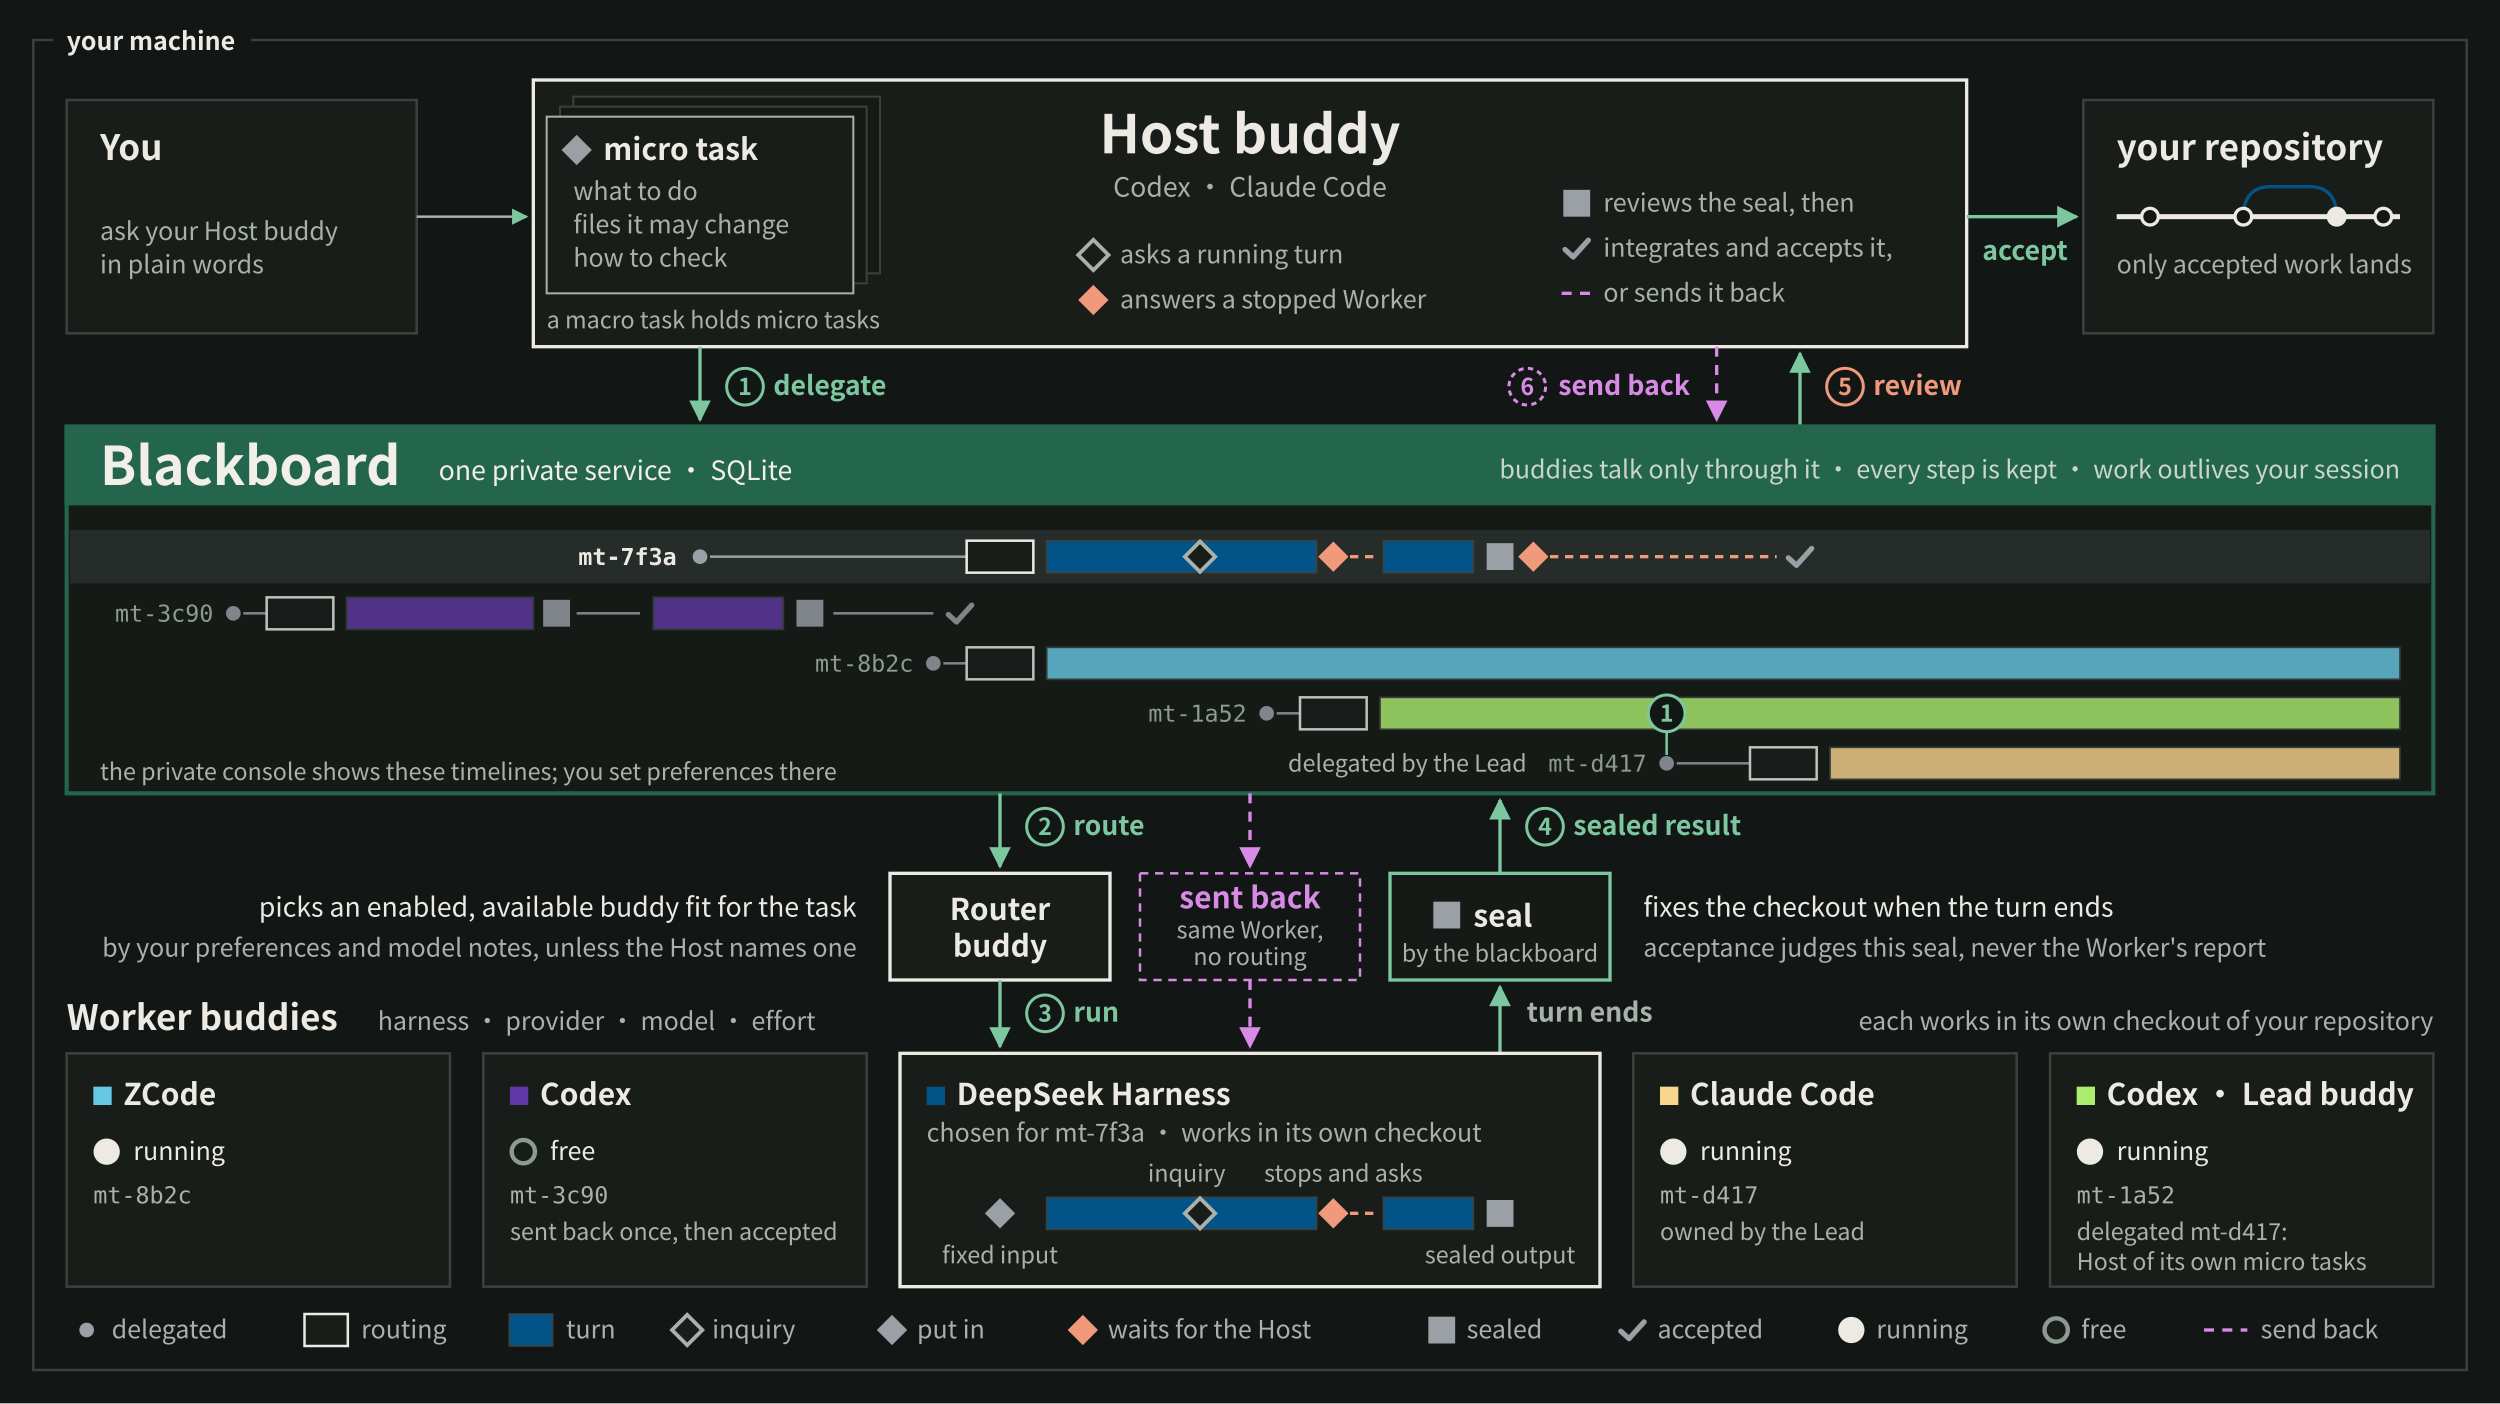
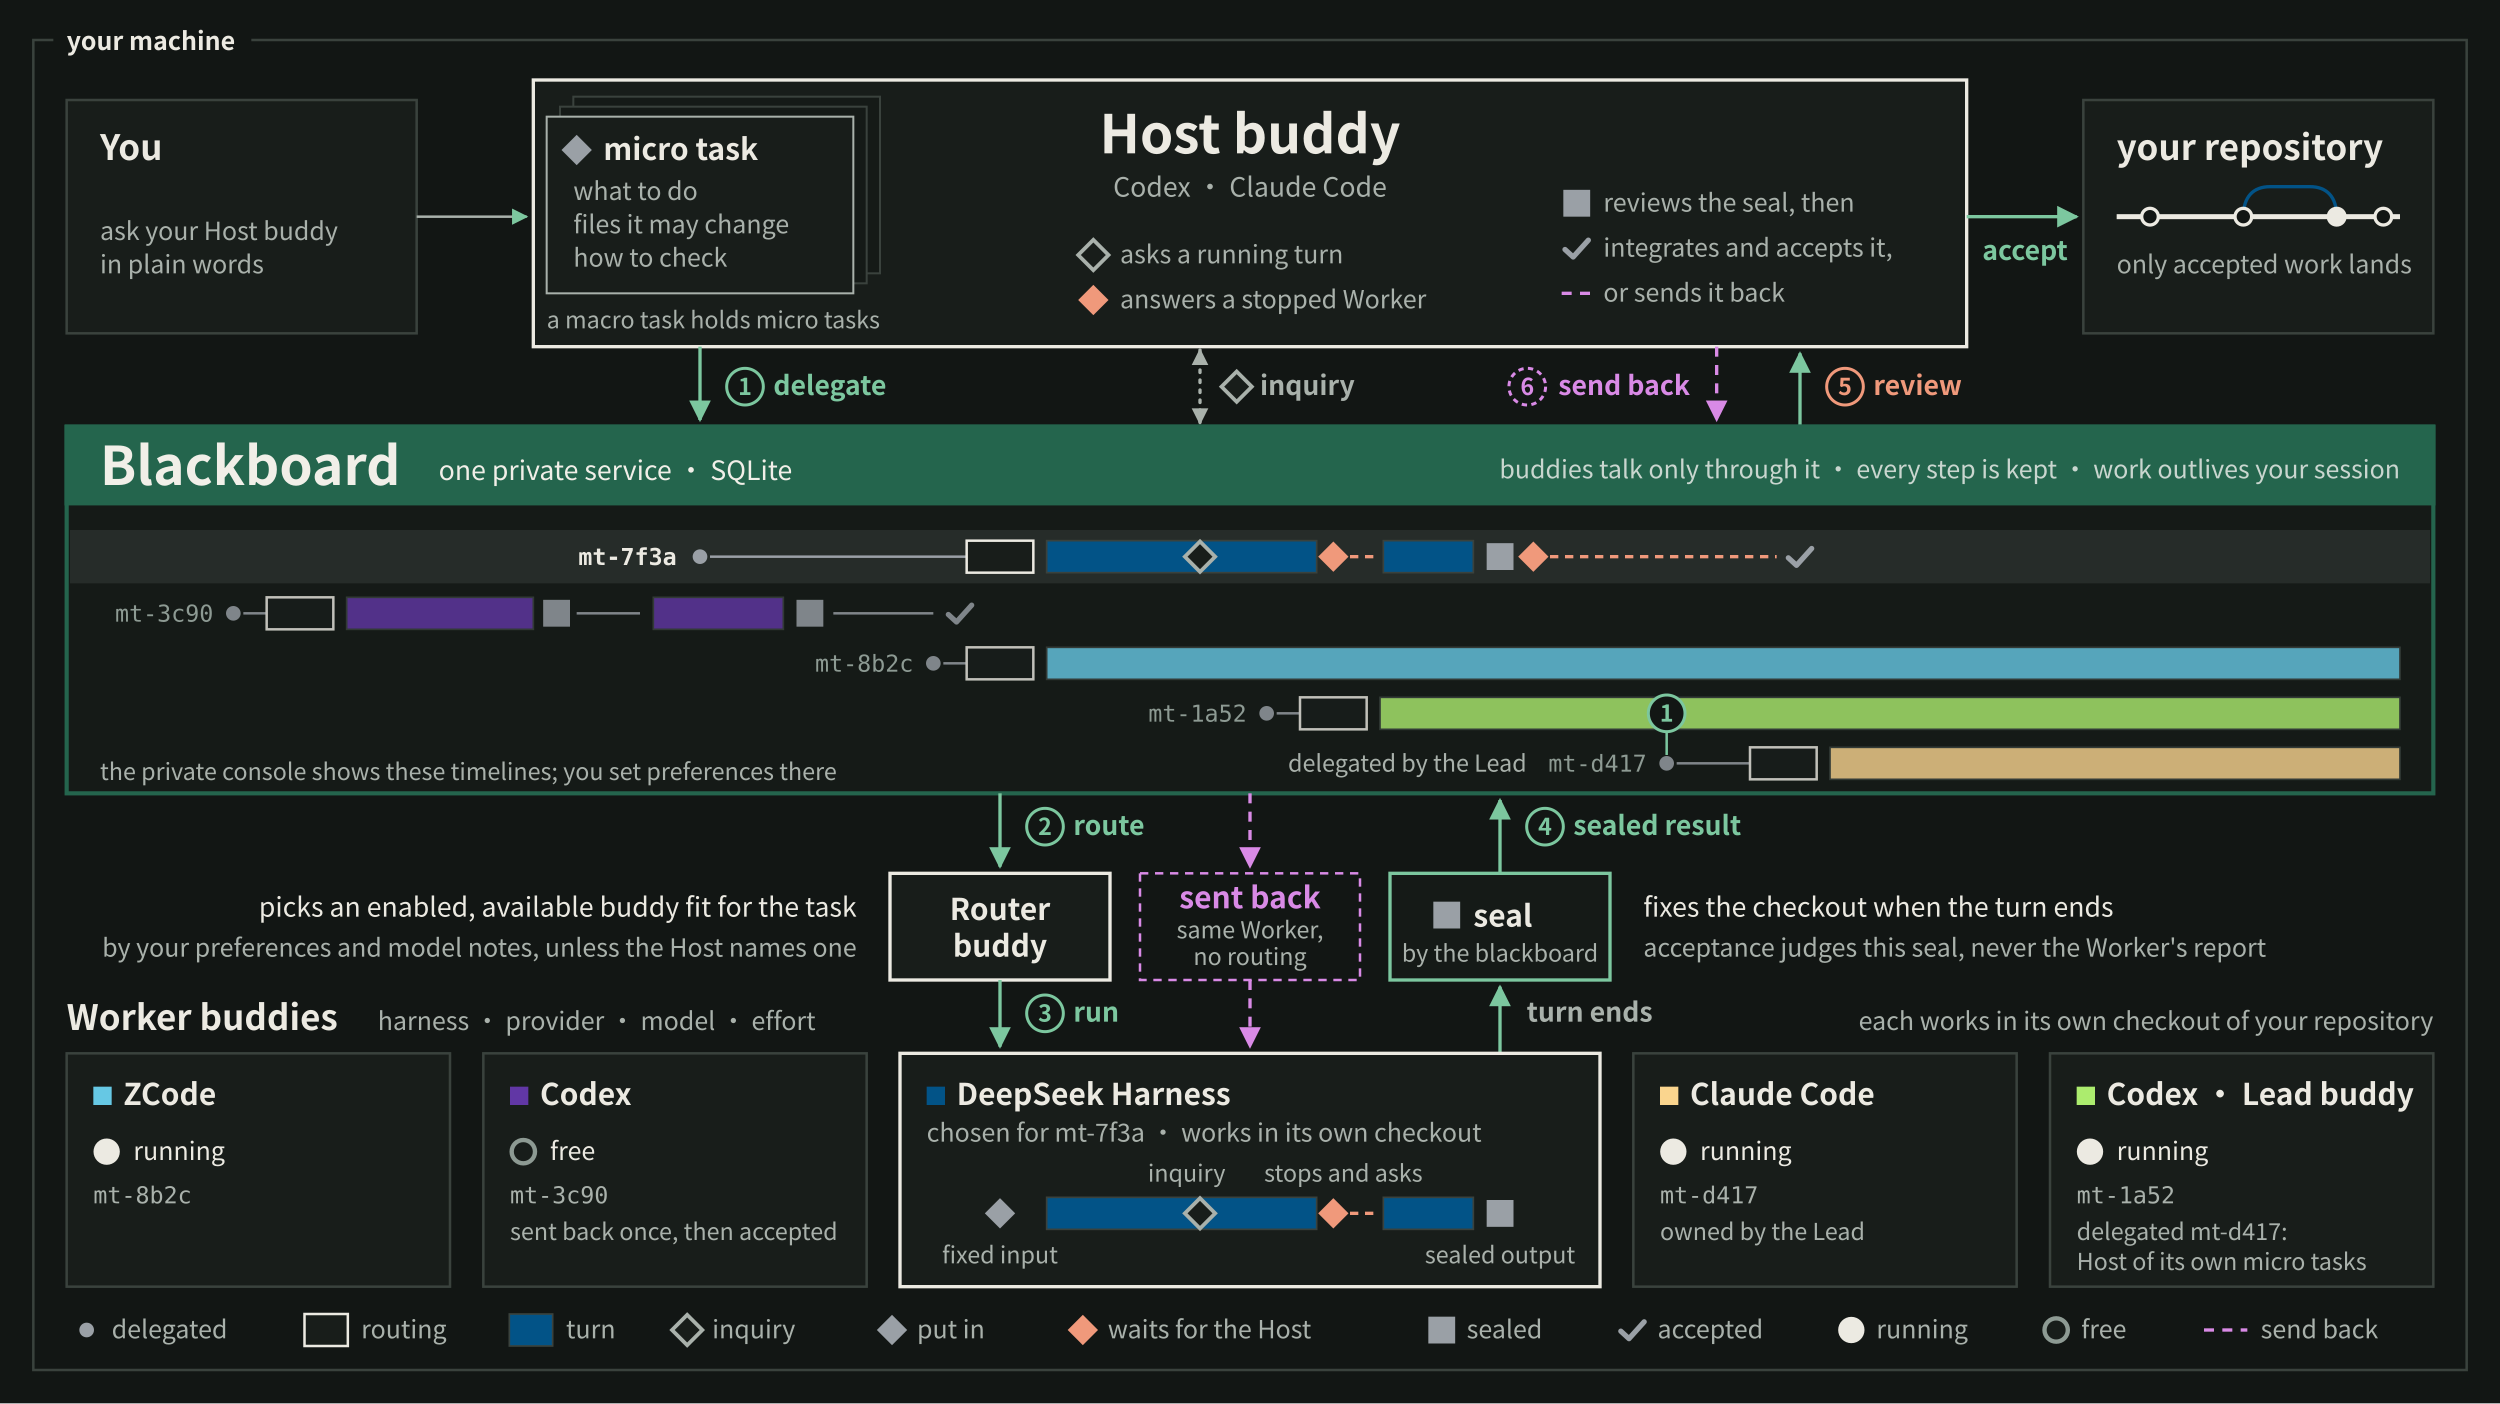
<svg xmlns="http://www.w3.org/2000/svg" viewBox="0 0 1500 842" width="1500" height="842" role="img" aria-label="How hey-my-buddy works">
  <defs>
    <marker id="tip" viewBox="0 0 10 10" refX="9" refY="5" markerWidth="6.5" markerHeight="6.5" orient="auto-start-reverse">
      <path d="M0 0 L10 5 L0 10 Z" fill="#7cc79f" />
    </marker>
    <marker id="tip-send" viewBox="0 0 10 10" refX="9" refY="5" markerWidth="6.5" markerHeight="6.5" orient="auto-start-reverse">
      <path d="M0 0 L10 5 L0 10 Z" fill="#d98ae6" />
+     </marker>
+     <marker id="tip-ask" viewBox="0 0 10 10" refX="9" refY="5" markerWidth="5" markerHeight="5" orient="auto-start-reverse">
+       <path d="M0 0 L10 5 L0 10 Z" fill="#a9b1ab" />
    </marker>
  </defs>
  <rect x="0" y="0" width="1500" height="842" fill="#121614" stroke="none" stroke-width="1" />
  <g transform="translate(0,-24)">
    <rect x="20" y="48" width="1460" height="798" fill="none" stroke="#3a423d" stroke-width="1.5" />
    <rect x="32" y="40" width="118.8" height="16" fill="#121614" stroke="none" stroke-width="1" />
    <text x="40" y="54" font-family="-apple-system, BlinkMacSystemFont, 'Segoe UI', 'PingFang SC', 'Hiragino Sans GB', 'Noto Sans CJK SC', 'Microsoft YaHei', 'Noto Sans', Helvetica, Arial, sans-serif" font-size="15" font-weight="650" fill="#eceae2" text-anchor="start">your machine</text>
    <rect x="40" y="84" width="210" height="140" fill="#181d1a" stroke="#3a423d" stroke-width="1.5" />
    <text x="60" y="120" font-family="-apple-system, BlinkMacSystemFont, 'Segoe UI', 'PingFang SC', 'Hiragino Sans GB', 'Noto Sans CJK SC', 'Microsoft YaHei', 'Noto Sans', Helvetica, Arial, sans-serif" font-size="21" font-weight="700" fill="#eceae2" text-anchor="start">You</text>
    <text x="60" y="168" font-family="-apple-system, BlinkMacSystemFont, 'Segoe UI', 'PingFang SC', 'Hiragino Sans GB', 'Noto Sans CJK SC', 'Microsoft YaHei', 'Noto Sans', Helvetica, Arial, sans-serif" font-size="15" font-weight="400" fill="#a9b1ab" text-anchor="start">ask your Host buddy</text>
    <text x="60" y="188" font-family="-apple-system, BlinkMacSystemFont, 'Segoe UI', 'PingFang SC', 'Hiragino Sans GB', 'Noto Sans CJK SC', 'Microsoft YaHei', 'Noto Sans', Helvetica, Arial, sans-serif" font-size="15" font-weight="400" fill="#a9b1ab" text-anchor="start">in plain words</text>
    <path d="M250 154 L316 154" fill="none" stroke="#a9b1ab" stroke-width="1.5" marker-end="url(#tip)" />
    <rect x="320" y="72" width="860" height="160" fill="#181d1a" stroke="#eceae2" stroke-width="2" />
    <rect x="344" y="82" width="184" height="106" fill="#151a17" stroke="#3a423d" stroke-width="1.2" />
    <rect x="336" y="88" width="184" height="106" fill="#151a17" stroke="#3a423d" stroke-width="1.2" />
    <rect x="328" y="94" width="184" height="106" fill="#181d1a" stroke="#a9b1ab" stroke-width="1.2" />
    <path d="M346 104.9 L355.1 114 L346 123.1 L336.9 114 Z" fill="#9aa0a6" />
    <text x="362" y="120" font-family="-apple-system, BlinkMacSystemFont, 'Segoe UI', 'PingFang SC', 'Hiragino Sans GB', 'Noto Sans CJK SC', 'Microsoft YaHei', 'Noto Sans', Helvetica, Arial, sans-serif" font-size="18" font-weight="650" fill="#eceae2" text-anchor="start">micro task</text>
    <text x="344" y="144" font-family="-apple-system, BlinkMacSystemFont, 'Segoe UI', 'PingFang SC', 'Hiragino Sans GB', 'Noto Sans CJK SC', 'Microsoft YaHei', 'Noto Sans', Helvetica, Arial, sans-serif" font-size="15" font-weight="400" fill="#a9b1ab" text-anchor="start">what to do</text>
    <text x="344" y="164" font-family="-apple-system, BlinkMacSystemFont, 'Segoe UI', 'PingFang SC', 'Hiragino Sans GB', 'Noto Sans CJK SC', 'Microsoft YaHei', 'Noto Sans', Helvetica, Arial, sans-serif" font-size="15" font-weight="400" fill="#a9b1ab" text-anchor="start">files it may change</text>
    <text x="344" y="184" font-family="-apple-system, BlinkMacSystemFont, 'Segoe UI', 'PingFang SC', 'Hiragino Sans GB', 'Noto Sans CJK SC', 'Microsoft YaHei', 'Noto Sans', Helvetica, Arial, sans-serif" font-size="15" font-weight="400" fill="#a9b1ab" text-anchor="start">how to check</text>
    <text x="328" y="221" font-family="-apple-system, BlinkMacSystemFont, 'Segoe UI', 'PingFang SC', 'Hiragino Sans GB', 'Noto Sans CJK SC', 'Microsoft YaHei', 'Noto Sans', Helvetica, Arial, sans-serif" font-size="14" font-weight="400" fill="#a9b1ab" text-anchor="start">a macro task holds micro tasks</text>
    <text x="750.0" y="116" font-family="-apple-system, BlinkMacSystemFont, 'Segoe UI', 'PingFang SC', 'Hiragino Sans GB', 'Noto Sans CJK SC', 'Microsoft YaHei', 'Noto Sans', Helvetica, Arial, sans-serif" font-size="32" font-weight="700" fill="#eceae2" text-anchor="middle">Host buddy</text>
    <text x="750.0" y="142" font-family="-apple-system, BlinkMacSystemFont, 'Segoe UI', 'PingFang SC', 'Hiragino Sans GB', 'Noto Sans CJK SC', 'Microsoft YaHei', 'Noto Sans', Helvetica, Arial, sans-serif" font-size="16" font-weight="400" fill="#a9b1ab" text-anchor="middle">Codex · Claude Code</text>
    <path d="M656 167.9 L665.1 177 L656 186.1 L646.9 177 Z" fill="#181d1a" stroke="#a9b1ab" stroke-width="2.27" />
    <text x="672" y="182" font-family="-apple-system, BlinkMacSystemFont, 'Segoe UI', 'PingFang SC', 'Hiragino Sans GB', 'Noto Sans CJK SC', 'Microsoft YaHei', 'Noto Sans', Helvetica, Arial, sans-serif" font-size="15" font-weight="400" fill="#a9b1ab" text-anchor="start">asks a running turn</text>
    <path d="M656 194.9 L665.1 204 L656 213.1 L646.9 204 Z" fill="#f0997b" />
    <text x="672" y="209" font-family="-apple-system, BlinkMacSystemFont, 'Segoe UI', 'PingFang SC', 'Hiragino Sans GB', 'Noto Sans CJK SC', 'Microsoft YaHei', 'Noto Sans', Helvetica, Arial, sans-serif" font-size="15" font-weight="400" fill="#a9b1ab" text-anchor="start">answers a stopped Worker</text>
    <rect x="938.0" y="137.9" width="16.1" height="16.1" fill="#9aa0a6" stroke="none" stroke-width="1" />
    <text x="962" y="151" font-family="-apple-system, BlinkMacSystemFont, 'Segoe UI', 'PingFang SC', 'Hiragino Sans GB', 'Noto Sans CJK SC', 'Microsoft YaHei', 'Noto Sans', Helvetica, Arial, sans-serif" font-size="15" font-weight="400" fill="#a9b1ab" text-anchor="start">reviews the seal, then</text>
    <path d="M939.0 173.7 L943.9 178.2 L953.0 168.1" fill="none" stroke="#9aa0a6" stroke-width="3.15" stroke-linecap="round" stroke-linejoin="round" />
    <text x="962" y="178" font-family="-apple-system, BlinkMacSystemFont, 'Segoe UI', 'PingFang SC', 'Hiragino Sans GB', 'Noto Sans CJK SC', 'Microsoft YaHei', 'Noto Sans', Helvetica, Arial, sans-serif" font-size="15" font-weight="400" fill="#a9b1ab" text-anchor="start">integrates and accepts it,</text>
    <path d="M937 200 L955 200" stroke="#d98ae6" stroke-width="2" stroke-dasharray="6 5" />
    <text x="962" y="205" font-family="-apple-system, BlinkMacSystemFont, 'Segoe UI', 'PingFang SC', 'Hiragino Sans GB', 'Noto Sans CJK SC', 'Microsoft YaHei', 'Noto Sans', Helvetica, Arial, sans-serif" font-size="15" font-weight="400" fill="#a9b1ab" text-anchor="start">or sends it back</text>
    <path d="M1180 154 L1246 154" fill="none" stroke="#7cc79f" stroke-width="2" marker-end="url(#tip)" />
    <text x="1215" y="180" font-family="-apple-system, BlinkMacSystemFont, 'Segoe UI', 'PingFang SC', 'Hiragino Sans GB', 'Noto Sans CJK SC', 'Microsoft YaHei', 'Noto Sans', Helvetica, Arial, sans-serif" font-size="16" font-weight="650" fill="#7cc79f" text-anchor="middle">accept</text>
    <rect x="1250" y="84" width="210" height="140" fill="#181d1a" stroke="#3a423d" stroke-width="1.5" />
    <text x="1270" y="120" font-family="-apple-system, BlinkMacSystemFont, 'Segoe UI', 'PingFang SC', 'Hiragino Sans GB', 'Noto Sans CJK SC', 'Microsoft YaHei', 'Noto Sans', Helvetica, Arial, sans-serif" font-size="21" font-weight="700" fill="#eceae2" text-anchor="start">your repository</text>
    <path d="M1270 154 L1440 154" stroke="#eceae2" stroke-width="3" />
    <path d="M1346 154 C1346 142 1352 136 1362 136 L1386 136 C1396 136 1402 142 1402 154" fill="none" stroke="#025387" stroke-width="2" />
    <circle cx="1290" cy="154" r="5" fill="#121614" stroke="#eceae2" stroke-width="2" />
    <circle cx="1346" cy="154" r="5" fill="#121614" stroke="#eceae2" stroke-width="2" />
    <circle cx="1430" cy="154" r="5" fill="#121614" stroke="#eceae2" stroke-width="2" />
    <circle cx="1402" cy="154" r="6" fill="#eceae2" />
    <text x="1270" y="188" font-family="-apple-system, BlinkMacSystemFont, 'Segoe UI', 'PingFang SC', 'Hiragino Sans GB', 'Noto Sans CJK SC', 'Microsoft YaHei', 'Noto Sans', Helvetica, Arial, sans-serif" font-size="15" font-weight="400" fill="#a9b1ab" text-anchor="start">only accepted work lands</text>
    <path d="M420 232 L420 276" fill="none" stroke="#7cc79f" stroke-width="2" marker-end="url(#tip)" />
    <circle cx="447" cy="256" r="11" fill="#121614" stroke="#7cc79f" stroke-width="1.8" />
    <text x="447" y="261" font-family="-apple-system, BlinkMacSystemFont, 'Segoe UI', 'PingFang SC', 'Hiragino Sans GB', 'Noto Sans CJK SC', 'Microsoft YaHei', 'Noto Sans', Helvetica, Arial, sans-serif" font-size="14" font-weight="700" fill="#7cc79f" text-anchor="middle">1</text>
    <text x="464" y="261" font-family="-apple-system, BlinkMacSystemFont, 'Segoe UI', 'PingFang SC', 'Hiragino Sans GB', 'Noto Sans CJK SC', 'Microsoft YaHei', 'Noto Sans', Helvetica, Arial, sans-serif" font-size="16" font-weight="650" fill="#7cc79f" text-anchor="start">delegate</text>
    <path d="M1080 280 L1080 236" fill="none" stroke="#7cc79f" stroke-width="2" marker-end="url(#tip)" />
    <circle cx="1107" cy="256" r="11" fill="#121614" stroke="#f0997b" stroke-width="1.8" />
    <text x="1107" y="261" font-family="-apple-system, BlinkMacSystemFont, 'Segoe UI', 'PingFang SC', 'Hiragino Sans GB', 'Noto Sans CJK SC', 'Microsoft YaHei', 'Noto Sans', Helvetica, Arial, sans-serif" font-size="14" font-weight="700" fill="#f0997b" text-anchor="middle">5</text>
    <text x="1124" y="261" font-family="-apple-system, BlinkMacSystemFont, 'Segoe UI', 'PingFang SC', 'Hiragino Sans GB', 'Noto Sans CJK SC', 'Microsoft YaHei', 'Noto Sans', Helvetica, Arial, sans-serif" font-size="16" font-weight="650" fill="#f0997b" text-anchor="start">review</text>
    <path d="M1030 232 L1030 276" fill="none" stroke="#d98ae6" stroke-width="2" stroke-dasharray="6 5" marker-end="url(#tip-send)" />
    <text x="1014" y="261" font-family="-apple-system, BlinkMacSystemFont, 'Segoe UI', 'PingFang SC', 'Hiragino Sans GB', 'Noto Sans CJK SC', 'Microsoft YaHei', 'Noto Sans', Helvetica, Arial, sans-serif" font-size="16" font-weight="650" fill="#d98ae6" text-anchor="end">send back</text>
    <circle cx="916.36" cy="256" r="11" fill="#121614" stroke="#d98ae6" stroke-width="1.8" stroke-dasharray="3.2 2.6" />
    <text x="916.36" y="261" font-family="-apple-system, BlinkMacSystemFont, 'Segoe UI', 'PingFang SC', 'Hiragino Sans GB', 'Noto Sans CJK SC', 'Microsoft YaHei', 'Noto Sans', Helvetica, Arial, sans-serif" font-size="14" font-weight="700" fill="#d98ae6" text-anchor="middle">6</text>
+     <path d="M720 234 L720 278" fill="none" stroke="#a9b1ab" stroke-width="2" stroke-dasharray="1.5 4.5" stroke-linecap="round" marker-start="url(#tip-ask)" marker-end="url(#tip-ask)" />
+     <path d="M742 246.9 L751.1 256 L742 265.1 L732.9 256 Z" fill="#181d1a" stroke="#a9b1ab" stroke-width="2.27" />
+     <text x="756" y="261" font-family="-apple-system, BlinkMacSystemFont, 'Segoe UI', 'PingFang SC', 'Hiragino Sans GB', 'Noto Sans CJK SC', 'Microsoft YaHei', 'Noto Sans', Helvetica, Arial, sans-serif" font-size="16" font-weight="650" fill="#a9b1ab" text-anchor="start">inquiry</text>
    <rect x="40" y="280" width="1420" height="220" fill="#151a17" stroke="#24654d" stroke-width="2.5" />
    <rect x="40" y="280" width="1420" height="46" fill="#24654d" stroke="#24654d" stroke-width="2.5" />
    <text x="60" y="315" font-family="-apple-system, BlinkMacSystemFont, 'Segoe UI', 'PingFang SC', 'Hiragino Sans GB', 'Noto Sans CJK SC', 'Microsoft YaHei', 'Noto Sans', Helvetica, Arial, sans-serif" font-size="32" font-weight="700" fill="#f1efe8" text-anchor="start">Blackboard</text>
    <text x="263.2" y="312" font-family="-apple-system, BlinkMacSystemFont, 'Segoe UI', 'PingFang SC', 'Hiragino Sans GB', 'Noto Sans CJK SC', 'Microsoft YaHei', 'Noto Sans', Helvetica, Arial, sans-serif" font-size="16" font-weight="400" fill="#f1efe8" text-anchor="start">one private service · SQLite</text>
    <text x="1440" y="311" font-family="-apple-system, BlinkMacSystemFont, 'Segoe UI', 'PingFang SC', 'Hiragino Sans GB', 'Noto Sans CJK SC', 'Microsoft YaHei', 'Noto Sans', Helvetica, Arial, sans-serif" font-size="15" font-weight="400" fill="#c9d6cf" text-anchor="end">buddies talk only through it · every step is kept · work outlives your session</text>
    <rect x="42" y="342" width="1416" height="32" fill="#262c29" stroke="none" stroke-width="1" />
    <text x="406" y="363" font-family="ui-monospace, SFMono-Regular, Menlo, Consolas, monospace" font-size="14" font-weight="700" fill="#eceae2" text-anchor="end">mt-7f3a</text>
    <circle cx="420" cy="358" r="4.4" fill="#9aa0a6" />
    <path d="M426 358 L580 358" stroke="#9aa0a6" stroke-width="1.5" />
    <rect x="580" y="348.4" width="40" height="19.2" fill="#181d1a" stroke="#eceae2" stroke-width="1.5" />
    <rect x="628" y="348.4" width="162" height="19.2" fill="#025387" stroke="#3a423d" stroke-width="1" />
    <path d="M720 348.9 L729.1 358 L720 367.1 L710.9 358 Z" fill="#181d1a" stroke="#a9b1ab" stroke-width="2.27" />
    <path d="M800 348.9 L809.1 358 L800 367.1 L790.9 358 Z" fill="#f0997b" />
    <path d="M810 358 L826 358" stroke="#f0997b" stroke-width="2" stroke-dasharray="5 4" />
    <rect x="830" y="348.4" width="54" height="19.2" fill="#025387" stroke="#3a423d" stroke-width="1" />
    <rect x="892.0" y="349.9" width="16.1" height="16.1" fill="#9aa0a6" stroke="none" stroke-width="1" />
    <path d="M920 348.9 L929.1 358 L920 367.1 L910.9 358 Z" fill="#f0997b" />
    <path d="M930 358 L1066 358" stroke="#f0997b" stroke-width="2" stroke-dasharray="5 4" />
    <path d="M1073.0 358.7 L1077.9 363.2 L1087.0 353.1" fill="none" stroke="#9aa0a6" stroke-width="3.15" stroke-linecap="round" stroke-linejoin="round" />
    <text x="128" y="397" font-family="ui-monospace, SFMono-Regular, Menlo, Consolas, monospace" font-size="14" font-weight="400" fill="#8d9a93" text-anchor="end">mt-3c90</text>
    <text x="548" y="427" font-family="ui-monospace, SFMono-Regular, Menlo, Consolas, monospace" font-size="14" font-weight="400" fill="#8d9a93" text-anchor="end">mt-8b2c</text>
    <text x="748" y="457" font-family="ui-monospace, SFMono-Regular, Menlo, Consolas, monospace" font-size="14" font-weight="400" fill="#8d9a93" text-anchor="end">mt-1a52</text>
    <text x="988" y="487" font-family="ui-monospace, SFMono-Regular, Menlo, Consolas, monospace" font-size="14" font-weight="400" fill="#8d9a93" text-anchor="end">mt-d417</text>
    <g opacity="0.8">
      <circle cx="140" cy="392" r="4.4" fill="#9aa0a6" />
      <path d="M146 392 L160 392" stroke="#9aa0a6" stroke-width="1.5" />
      <rect x="160" y="382.4" width="40" height="19.2" fill="#181d1a" stroke="#eceae2" stroke-width="1.5" />
      <rect x="208" y="382.4" width="112" height="19.2" fill="#6137a5" stroke="#3a423d" stroke-width="1" />
      <rect x="325.9" y="383.9" width="16.1" height="16.1" fill="#9aa0a6" stroke="none" stroke-width="1" />
      <path d="M346 392 L384 392" stroke="#9aa0a6" stroke-width="1.5" />
      <rect x="392" y="382.4" width="78" height="19.2" fill="#6137a5" stroke="#3a423d" stroke-width="1" />
      <rect x="477.9" y="383.9" width="16.1" height="16.1" fill="#9aa0a6" stroke="none" stroke-width="1" />
      <path d="M500 392 L560 392" stroke="#9aa0a6" stroke-width="1.5" />
      <path d="M569.0 392.7 L573.9 397.2 L583.0 387.1" fill="none" stroke="#9aa0a6" stroke-width="3.15" stroke-linecap="round" stroke-linejoin="round" />
      <circle cx="560" cy="422" r="4.4" fill="#9aa0a6" />
      <path d="M566 422 L580 422" stroke="#9aa0a6" stroke-width="1.5" />
      <rect x="580" y="412.4" width="40" height="19.2" fill="#181d1a" stroke="#eceae2" stroke-width="1.5" />
      <rect x="628" y="412.4" width="812" height="19.2" fill="#66c8e4" stroke="#3a423d" stroke-width="1" />
      <circle cx="760" cy="452" r="4.4" fill="#9aa0a6" />
      <path d="M766 452 L780 452" stroke="#9aa0a6" stroke-width="1.5" />
      <rect x="780" y="442.4" width="40" height="19.2" fill="#181d1a" stroke="#eceae2" stroke-width="1.5" />
      <rect x="828" y="442.4" width="612" height="19.2" fill="#acec6e" stroke="#3a423d" stroke-width="1" />
      <circle cx="1000" cy="482" r="4.4" fill="#9aa0a6" />
      <path d="M1006 482 L1050 482" stroke="#9aa0a6" stroke-width="1.5" />
      <rect x="1050" y="472.4" width="40" height="19.2" fill="#181d1a" stroke="#eceae2" stroke-width="1.5" />
      <rect x="1098" y="472.4" width="342" height="19.2" fill="#fad58e" stroke="#3a423d" stroke-width="1" />
    </g>
    <circle cx="1000" cy="452" r="11" fill="#121614" stroke="#7cc79f" stroke-width="1.8" />
    <text x="1000" y="457" font-family="-apple-system, BlinkMacSystemFont, 'Segoe UI', 'PingFang SC', 'Hiragino Sans GB', 'Noto Sans CJK SC', 'Microsoft YaHei', 'Noto Sans', Helvetica, Arial, sans-serif" font-size="14" font-weight="700" fill="#7cc79f" text-anchor="middle">1</text>
    <path d="M1000 463 L1000 477" stroke="#7cc79f" stroke-width="1.5" />
    <text x="916" y="487" font-family="-apple-system, BlinkMacSystemFont, 'Segoe UI', 'PingFang SC', 'Hiragino Sans GB', 'Noto Sans CJK SC', 'Microsoft YaHei', 'Noto Sans', Helvetica, Arial, sans-serif" font-size="14" font-weight="400" fill="#a9b1ab" text-anchor="end">delegated by the Lead</text>
    <text x="60" y="492" font-family="-apple-system, BlinkMacSystemFont, 'Segoe UI', 'PingFang SC', 'Hiragino Sans GB', 'Noto Sans CJK SC', 'Microsoft YaHei', 'Noto Sans', Helvetica, Arial, sans-serif" font-size="14" font-weight="400" fill="#a9b1ab" text-anchor="start">the private console shows these timelines; you set preferences there</text>
    <path d="M600 500 L600 544" fill="none" stroke="#7cc79f" stroke-width="2" marker-end="url(#tip)" />
    <circle cx="627" cy="520" r="11" fill="#121614" stroke="#7cc79f" stroke-width="1.8" />
    <text x="627" y="525" font-family="-apple-system, BlinkMacSystemFont, 'Segoe UI', 'PingFang SC', 'Hiragino Sans GB', 'Noto Sans CJK SC', 'Microsoft YaHei', 'Noto Sans', Helvetica, Arial, sans-serif" font-size="14" font-weight="700" fill="#7cc79f" text-anchor="middle">2</text>
    <text x="644" y="525" font-family="-apple-system, BlinkMacSystemFont, 'Segoe UI', 'PingFang SC', 'Hiragino Sans GB', 'Noto Sans CJK SC', 'Microsoft YaHei', 'Noto Sans', Helvetica, Arial, sans-serif" font-size="16" font-weight="650" fill="#7cc79f" text-anchor="start">route</text>
    <rect x="534" y="548" width="132" height="64" fill="#181d1a" stroke="#eceae2" stroke-width="2" />
    <text x="600" y="576" font-family="-apple-system, BlinkMacSystemFont, 'Segoe UI', 'PingFang SC', 'Hiragino Sans GB', 'Noto Sans CJK SC', 'Microsoft YaHei', 'Noto Sans', Helvetica, Arial, sans-serif" font-size="18" font-weight="700" fill="#eceae2" text-anchor="middle">Router</text>
    <text x="600" y="598" font-family="-apple-system, BlinkMacSystemFont, 'Segoe UI', 'PingFang SC', 'Hiragino Sans GB', 'Noto Sans CJK SC', 'Microsoft YaHei', 'Noto Sans', Helvetica, Arial, sans-serif" font-size="18" font-weight="700" fill="#eceae2" text-anchor="middle">buddy</text>
    <text x="514" y="574" font-family="-apple-system, BlinkMacSystemFont, 'Segoe UI', 'PingFang SC', 'Hiragino Sans GB', 'Noto Sans CJK SC', 'Microsoft YaHei', 'Noto Sans', Helvetica, Arial, sans-serif" font-size="16" font-weight="400" fill="#eceae2" text-anchor="end">picks an enabled, available buddy fit for the task</text>
    <text x="514" y="598" font-family="-apple-system, BlinkMacSystemFont, 'Segoe UI', 'PingFang SC', 'Hiragino Sans GB', 'Noto Sans CJK SC', 'Microsoft YaHei', 'Noto Sans', Helvetica, Arial, sans-serif" font-size="15" font-weight="400" fill="#a9b1ab" text-anchor="end">by your preferences and model notes, unless the Host names one</text>
    <path d="M600 612 L600 652" fill="none" stroke="#7cc79f" stroke-width="2" marker-end="url(#tip)" />
    <circle cx="627" cy="632" r="11" fill="#121614" stroke="#7cc79f" stroke-width="1.8" />
    <text x="627" y="637" font-family="-apple-system, BlinkMacSystemFont, 'Segoe UI', 'PingFang SC', 'Hiragino Sans GB', 'Noto Sans CJK SC', 'Microsoft YaHei', 'Noto Sans', Helvetica, Arial, sans-serif" font-size="14" font-weight="700" fill="#7cc79f" text-anchor="middle">3</text>
    <text x="644" y="637" font-family="-apple-system, BlinkMacSystemFont, 'Segoe UI', 'PingFang SC', 'Hiragino Sans GB', 'Noto Sans CJK SC', 'Microsoft YaHei', 'Noto Sans', Helvetica, Arial, sans-serif" font-size="16" font-weight="650" fill="#7cc79f" text-anchor="start">run</text>
    <path d="M750.0 500 L750.0 544" fill="none" stroke="#d98ae6" stroke-width="2" stroke-dasharray="6 5" marker-end="url(#tip-send)" />
    <rect x="684.0" y="548" width="132" height="64" fill="#121614" stroke="#d98ae6" stroke-width="1.5" stroke-dasharray="5 4" />
    <text x="750.0" y="569" font-family="-apple-system, BlinkMacSystemFont, 'Segoe UI', 'PingFang SC', 'Hiragino Sans GB', 'Noto Sans CJK SC', 'Microsoft YaHei', 'Noto Sans', Helvetica, Arial, sans-serif" font-size="18" font-weight="700" fill="#d98ae6" text-anchor="middle">sent back</text>
    <text x="750.0" y="587" font-family="-apple-system, BlinkMacSystemFont, 'Segoe UI', 'PingFang SC', 'Hiragino Sans GB', 'Noto Sans CJK SC', 'Microsoft YaHei', 'Noto Sans', Helvetica, Arial, sans-serif" font-size="14" font-weight="400" fill="#a9b1ab" text-anchor="middle">same Worker,</text>
    <text x="750.0" y="603" font-family="-apple-system, BlinkMacSystemFont, 'Segoe UI', 'PingFang SC', 'Hiragino Sans GB', 'Noto Sans CJK SC', 'Microsoft YaHei', 'Noto Sans', Helvetica, Arial, sans-serif" font-size="14" font-weight="400" fill="#a9b1ab" text-anchor="middle">no routing</text>
    <path d="M750.0 612 L750.0 652" fill="none" stroke="#d98ae6" stroke-width="2" stroke-dasharray="6 5" marker-end="url(#tip-send)" />
    <path d="M900 656 L900 616" fill="none" stroke="#7cc79f" stroke-width="2" marker-end="url(#tip)" />
    <text x="916" y="637" font-family="-apple-system, BlinkMacSystemFont, 'Segoe UI', 'PingFang SC', 'Hiragino Sans GB', 'Noto Sans CJK SC', 'Microsoft YaHei', 'Noto Sans', Helvetica, Arial, sans-serif" font-size="16" font-weight="650" fill="#a9b1ab" text-anchor="start">turn ends</text>
    <rect x="834" y="548" width="132" height="64" fill="#151a17" stroke="#7cc79f" stroke-width="2" />
    <rect x="860.0" y="565.0" width="16.1" height="16.1" fill="#9aa0a6" stroke="none" stroke-width="1" />
    <text x="884" y="580" font-family="-apple-system, BlinkMacSystemFont, 'Segoe UI', 'PingFang SC', 'Hiragino Sans GB', 'Noto Sans CJK SC', 'Microsoft YaHei', 'Noto Sans', Helvetica, Arial, sans-serif" font-size="18" font-weight="700" fill="#eceae2" text-anchor="start">seal</text>
    <text x="900" y="601" font-family="-apple-system, BlinkMacSystemFont, 'Segoe UI', 'PingFang SC', 'Hiragino Sans GB', 'Noto Sans CJK SC', 'Microsoft YaHei', 'Noto Sans', Helvetica, Arial, sans-serif" font-size="14" font-weight="400" fill="#a9b1ab" text-anchor="middle">by the blackboard</text>
    <path d="M900 548 L900 504" fill="none" stroke="#7cc79f" stroke-width="2" marker-end="url(#tip)" />
    <circle cx="927" cy="520" r="11" fill="#121614" stroke="#7cc79f" stroke-width="1.8" />
    <text x="927" y="525" font-family="-apple-system, BlinkMacSystemFont, 'Segoe UI', 'PingFang SC', 'Hiragino Sans GB', 'Noto Sans CJK SC', 'Microsoft YaHei', 'Noto Sans', Helvetica, Arial, sans-serif" font-size="14" font-weight="700" fill="#7cc79f" text-anchor="middle">4</text>
    <text x="944" y="525" font-family="-apple-system, BlinkMacSystemFont, 'Segoe UI', 'PingFang SC', 'Hiragino Sans GB', 'Noto Sans CJK SC', 'Microsoft YaHei', 'Noto Sans', Helvetica, Arial, sans-serif" font-size="16" font-weight="650" fill="#7cc79f" text-anchor="start">sealed result</text>
    <text x="986" y="574" font-family="-apple-system, BlinkMacSystemFont, 'Segoe UI', 'PingFang SC', 'Hiragino Sans GB', 'Noto Sans CJK SC', 'Microsoft YaHei', 'Noto Sans', Helvetica, Arial, sans-serif" font-size="16" font-weight="400" fill="#eceae2" text-anchor="start">fixes the checkout when the turn ends</text>
    <text x="986" y="598" font-family="-apple-system, BlinkMacSystemFont, 'Segoe UI', 'PingFang SC', 'Hiragino Sans GB', 'Noto Sans CJK SC', 'Microsoft YaHei', 'Noto Sans', Helvetica, Arial, sans-serif" font-size="15" font-weight="400" fill="#a9b1ab" text-anchor="start">acceptance judges this seal, never the Worker's report</text>
    <text x="40" y="642" font-family="-apple-system, BlinkMacSystemFont, 'Segoe UI', 'PingFang SC', 'Hiragino Sans GB', 'Noto Sans CJK SC', 'Microsoft YaHei', 'Noto Sans', Helvetica, Arial, sans-serif" font-size="21" font-weight="700" fill="#eceae2" text-anchor="start">Worker buddies</text>
    <text x="226.64" y="642" font-family="-apple-system, BlinkMacSystemFont, 'Segoe UI', 'PingFang SC', 'Hiragino Sans GB', 'Noto Sans CJK SC', 'Microsoft YaHei', 'Noto Sans', Helvetica, Arial, sans-serif" font-size="15" font-weight="400" fill="#a9b1ab" text-anchor="start">harness · provider · model · effort</text>
    <text x="1460" y="642" font-family="-apple-system, BlinkMacSystemFont, 'Segoe UI', 'PingFang SC', 'Hiragino Sans GB', 'Noto Sans CJK SC', 'Microsoft YaHei', 'Noto Sans', Helvetica, Arial, sans-serif" font-size="15" font-weight="400" fill="#a9b1ab" text-anchor="end">each works in its own checkout of your repository</text>
    <rect x="40" y="656" width="230" height="140" fill="#181d1a" stroke="#3a423d" stroke-width="1.5" />
    <rect x="56" y="676" width="11" height="11" fill="#66c8e4" stroke="none" stroke-width="1" />
    <text x="74" y="687" font-family="-apple-system, BlinkMacSystemFont, 'Segoe UI', 'PingFang SC', 'Hiragino Sans GB', 'Noto Sans CJK SC', 'Microsoft YaHei', 'Noto Sans', Helvetica, Arial, sans-serif" font-size="18" font-weight="650" fill="#eceae2" text-anchor="start">ZCode</text>
    <circle cx="64" cy="715" r="7.9" fill="#eceae2" />
    <text x="80" y="720" font-family="-apple-system, BlinkMacSystemFont, 'Segoe UI', 'PingFang SC', 'Hiragino Sans GB', 'Noto Sans CJK SC', 'Microsoft YaHei', 'Noto Sans', Helvetica, Arial, sans-serif" font-size="15" font-weight="400" fill="#eceae2" text-anchor="start">running</text>
    <text x="56" y="746" font-family="ui-monospace, SFMono-Regular, Menlo, Consolas, monospace" font-size="14" font-weight="400" fill="#a9b1ab" text-anchor="start">mt-8b2c</text>
    <rect x="290" y="656" width="230" height="140" fill="#181d1a" stroke="#3a423d" stroke-width="1.5" />
    <rect x="306" y="676" width="11" height="11" fill="#6137a5" stroke="none" stroke-width="1" />
    <text x="324" y="687" font-family="-apple-system, BlinkMacSystemFont, 'Segoe UI', 'PingFang SC', 'Hiragino Sans GB', 'Noto Sans CJK SC', 'Microsoft YaHei', 'Noto Sans', Helvetica, Arial, sans-serif" font-size="18" font-weight="650" fill="#eceae2" text-anchor="start">Codex</text>
    <circle cx="314" cy="715" r="7.0" fill="#181d1a" stroke="#8d9a93" stroke-width="2.62" />
    <text x="330" y="720" font-family="-apple-system, BlinkMacSystemFont, 'Segoe UI', 'PingFang SC', 'Hiragino Sans GB', 'Noto Sans CJK SC', 'Microsoft YaHei', 'Noto Sans', Helvetica, Arial, sans-serif" font-size="15" font-weight="400" fill="#eceae2" text-anchor="start">free</text>
    <text x="306" y="746" font-family="ui-monospace, SFMono-Regular, Menlo, Consolas, monospace" font-size="14" font-weight="400" fill="#a9b1ab" text-anchor="start">mt-3c90</text>
    <text x="306" y="768" font-family="-apple-system, BlinkMacSystemFont, 'Segoe UI', 'PingFang SC', 'Hiragino Sans GB', 'Noto Sans CJK SC', 'Microsoft YaHei', 'Noto Sans', Helvetica, Arial, sans-serif" font-size="14" font-weight="400" fill="#a9b1ab" text-anchor="start">sent back once, then accepted</text>
    <rect x="980" y="656" width="230" height="140" fill="#181d1a" stroke="#3a423d" stroke-width="1.5" />
    <rect x="996" y="676" width="11" height="11" fill="#fad58e" stroke="none" stroke-width="1" />
    <text x="1014" y="687" font-family="-apple-system, BlinkMacSystemFont, 'Segoe UI', 'PingFang SC', 'Hiragino Sans GB', 'Noto Sans CJK SC', 'Microsoft YaHei', 'Noto Sans', Helvetica, Arial, sans-serif" font-size="18" font-weight="650" fill="#eceae2" text-anchor="start">Claude Code</text>
    <circle cx="1004" cy="715" r="7.9" fill="#eceae2" />
    <text x="1020" y="720" font-family="-apple-system, BlinkMacSystemFont, 'Segoe UI', 'PingFang SC', 'Hiragino Sans GB', 'Noto Sans CJK SC', 'Microsoft YaHei', 'Noto Sans', Helvetica, Arial, sans-serif" font-size="15" font-weight="400" fill="#eceae2" text-anchor="start">running</text>
    <text x="996" y="746" font-family="ui-monospace, SFMono-Regular, Menlo, Consolas, monospace" font-size="14" font-weight="400" fill="#a9b1ab" text-anchor="start">mt-d417</text>
    <text x="996" y="768" font-family="-apple-system, BlinkMacSystemFont, 'Segoe UI', 'PingFang SC', 'Hiragino Sans GB', 'Noto Sans CJK SC', 'Microsoft YaHei', 'Noto Sans', Helvetica, Arial, sans-serif" font-size="14" font-weight="400" fill="#a9b1ab" text-anchor="start">owned by the Lead</text>
    <rect x="1230" y="656" width="230" height="140" fill="#181d1a" stroke="#3a423d" stroke-width="1.5" />
    <rect x="1246" y="676" width="11" height="11" fill="#acec6e" stroke="none" stroke-width="1" />
    <text x="1264" y="687" font-family="-apple-system, BlinkMacSystemFont, 'Segoe UI', 'PingFang SC', 'Hiragino Sans GB', 'Noto Sans CJK SC', 'Microsoft YaHei', 'Noto Sans', Helvetica, Arial, sans-serif" font-size="18" font-weight="650" fill="#eceae2" text-anchor="start">Codex · Lead buddy</text>
    <circle cx="1254" cy="715" r="7.9" fill="#eceae2" />
    <text x="1270" y="720" font-family="-apple-system, BlinkMacSystemFont, 'Segoe UI', 'PingFang SC', 'Hiragino Sans GB', 'Noto Sans CJK SC', 'Microsoft YaHei', 'Noto Sans', Helvetica, Arial, sans-serif" font-size="15" font-weight="400" fill="#eceae2" text-anchor="start">running</text>
    <text x="1246" y="746" font-family="ui-monospace, SFMono-Regular, Menlo, Consolas, monospace" font-size="14" font-weight="400" fill="#a9b1ab" text-anchor="start">mt-1a52</text>
    <text x="1246" y="768" font-family="-apple-system, BlinkMacSystemFont, 'Segoe UI', 'PingFang SC', 'Hiragino Sans GB', 'Noto Sans CJK SC', 'Microsoft YaHei', 'Noto Sans', Helvetica, Arial, sans-serif" font-size="14" font-weight="400" fill="#a9b1ab" text-anchor="start">delegated mt-d417:</text>
    <text x="1246" y="786" font-family="-apple-system, BlinkMacSystemFont, 'Segoe UI', 'PingFang SC', 'Hiragino Sans GB', 'Noto Sans CJK SC', 'Microsoft YaHei', 'Noto Sans', Helvetica, Arial, sans-serif" font-size="14" font-weight="400" fill="#a9b1ab" text-anchor="start">Host of its own micro tasks</text>
    <rect x="540" y="656" width="420" height="140" fill="#181d1a" stroke="#eceae2" stroke-width="2" />
    <rect x="556" y="676" width="11" height="11" fill="#025387" stroke="none" stroke-width="1" />
    <text x="574" y="687" font-family="-apple-system, BlinkMacSystemFont, 'Segoe UI', 'PingFang SC', 'Hiragino Sans GB', 'Noto Sans CJK SC', 'Microsoft YaHei', 'Noto Sans', Helvetica, Arial, sans-serif" font-size="18" font-weight="700" fill="#eceae2" text-anchor="start">DeepSeek Harness</text>
    <text x="556" y="709" font-family="-apple-system, BlinkMacSystemFont, 'Segoe UI', 'PingFang SC', 'Hiragino Sans GB', 'Noto Sans CJK SC', 'Microsoft YaHei', 'Noto Sans', Helvetica, Arial, sans-serif" font-size="15" font-weight="400" fill="#a9b1ab" text-anchor="start">chosen for mt-7f3a · works in its own checkout</text>
    <path d="M600 742.9 L609.1 752 L600 761.1 L590.9 752 Z" fill="#9aa0a6" />
    <rect x="628" y="742.4" width="162" height="19.2" fill="#025387" stroke="#3a423d" stroke-width="1" />
    <path d="M720 742.9 L729.1 752 L720 761.1 L710.9 752 Z" fill="#181d1a" stroke="#a9b1ab" stroke-width="2.27" />
    <path d="M800 742.9 L809.1 752 L800 761.1 L790.9 752 Z" fill="#f0997b" />
    <path d="M810 752 L826 752" stroke="#f0997b" stroke-width="2" stroke-dasharray="5 4" />
    <rect x="830" y="742.4" width="54" height="19.2" fill="#025387" stroke="#3a423d" stroke-width="1" />
    <rect x="892.0" y="744.0" width="16.1" height="16.1" fill="#9aa0a6" stroke="none" stroke-width="1" />
    <text x="712" y="733" font-family="-apple-system, BlinkMacSystemFont, 'Segoe UI', 'PingFang SC', 'Hiragino Sans GB', 'Noto Sans CJK SC', 'Microsoft YaHei', 'Noto Sans', Helvetica, Arial, sans-serif" font-size="14" font-weight="400" fill="#a9b1ab" text-anchor="middle">inquiry</text>
    <text x="806" y="733" font-family="-apple-system, BlinkMacSystemFont, 'Segoe UI', 'PingFang SC', 'Hiragino Sans GB', 'Noto Sans CJK SC', 'Microsoft YaHei', 'Noto Sans', Helvetica, Arial, sans-serif" font-size="14" font-weight="400" fill="#a9b1ab" text-anchor="middle">stops and asks</text>
    <text x="600" y="782" font-family="-apple-system, BlinkMacSystemFont, 'Segoe UI', 'PingFang SC', 'Hiragino Sans GB', 'Noto Sans CJK SC', 'Microsoft YaHei', 'Noto Sans', Helvetica, Arial, sans-serif" font-size="14" font-weight="400" fill="#a9b1ab" text-anchor="middle">fixed input</text>
    <text x="900" y="782" font-family="-apple-system, BlinkMacSystemFont, 'Segoe UI', 'PingFang SC', 'Hiragino Sans GB', 'Noto Sans CJK SC', 'Microsoft YaHei', 'Noto Sans', Helvetica, Arial, sans-serif" font-size="14" font-weight="400" fill="#a9b1ab" text-anchor="middle">sealed output</text>
    <circle cx="52" cy="822" r="4.4" fill="#9aa0a6" />
    <text x="67" y="827" font-family="-apple-system, BlinkMacSystemFont, 'Segoe UI', 'PingFang SC', 'Hiragino Sans GB', 'Noto Sans CJK SC', 'Microsoft YaHei', 'Noto Sans', Helvetica, Arial, sans-serif" font-size="15" font-weight="400" fill="#a9b1ab" text-anchor="start">delegated</text>
    <rect x="182.7" y="812.4" width="26.0" height="19.2" fill="#181d1a" stroke="#eceae2" stroke-width="1.5" />
    <text x="216.7" y="827" font-family="-apple-system, BlinkMacSystemFont, 'Segoe UI', 'PingFang SC', 'Hiragino Sans GB', 'Noto Sans CJK SC', 'Microsoft YaHei', 'Noto Sans', Helvetica, Arial, sans-serif" font-size="15" font-weight="400" fill="#a9b1ab" text-anchor="start">routing</text>
    <rect x="305.6" y="812.4" width="26.0" height="19.2" fill="#025387" stroke="#3a423d" stroke-width="1" />
    <text x="339.6" y="827" font-family="-apple-system, BlinkMacSystemFont, 'Segoe UI', 'PingFang SC', 'Hiragino Sans GB', 'Noto Sans CJK SC', 'Microsoft YaHei', 'Noto Sans', Helvetica, Arial, sans-serif" font-size="15" font-weight="400" fill="#a9b1ab" text-anchor="start">turn</text>
    <path d="M412.3 812.9 L421.4 822 L412.3 831.1 L403.2 822 Z" fill="#181d1a" stroke="#a9b1ab" stroke-width="2.27" />
    <text x="427.3" y="827" font-family="-apple-system, BlinkMacSystemFont, 'Segoe UI', 'PingFang SC', 'Hiragino Sans GB', 'Noto Sans CJK SC', 'Microsoft YaHei', 'Noto Sans', Helvetica, Arial, sans-serif" font-size="15" font-weight="400" fill="#a9b1ab" text-anchor="start">inquiry</text>
    <path d="M535.2 812.9 L544.3 822 L535.2 831.1 L526.1 822 Z" fill="#9aa0a6" />
    <text x="550.2" y="827" font-family="-apple-system, BlinkMacSystemFont, 'Segoe UI', 'PingFang SC', 'Hiragino Sans GB', 'Noto Sans CJK SC', 'Microsoft YaHei', 'Noto Sans', Helvetica, Arial, sans-serif" font-size="15" font-weight="400" fill="#a9b1ab" text-anchor="start">put in</text>
    <path d="M649.7 812.9 L658.8 822 L649.7 831.1 L640.6 822 Z" fill="#f0997b" />
    <text x="664.7" y="827" font-family="-apple-system, BlinkMacSystemFont, 'Segoe UI', 'PingFang SC', 'Hiragino Sans GB', 'Noto Sans CJK SC', 'Microsoft YaHei', 'Noto Sans', Helvetica, Arial, sans-serif" font-size="15" font-weight="400" fill="#a9b1ab" text-anchor="start">waits for the Host</text>
    <rect x="857.0" y="814.0" width="16.1" height="16.1" fill="#9aa0a6" stroke="none" stroke-width="1" />
    <text x="880" y="827" font-family="-apple-system, BlinkMacSystemFont, 'Segoe UI', 'PingFang SC', 'Hiragino Sans GB', 'Noto Sans CJK SC', 'Microsoft YaHei', 'Noto Sans', Helvetica, Arial, sans-serif" font-size="15" font-weight="400" fill="#a9b1ab" text-anchor="start">sealed</text>
    <path d="M972.5 822.7 L977.4 827.2 L986.5 817.1" fill="none" stroke="#9aa0a6" stroke-width="3.15" stroke-linecap="round" stroke-linejoin="round" />
    <text x="994.5" y="827" font-family="-apple-system, BlinkMacSystemFont, 'Segoe UI', 'PingFang SC', 'Hiragino Sans GB', 'Noto Sans CJK SC', 'Microsoft YaHei', 'Noto Sans', Helvetica, Arial, sans-serif" font-size="15" font-weight="400" fill="#a9b1ab" text-anchor="start">accepted</text>
    <circle cx="1110.8" cy="822" r="7.9" fill="#eceae2" />
    <text x="1125.8" y="827" font-family="-apple-system, BlinkMacSystemFont, 'Segoe UI', 'PingFang SC', 'Hiragino Sans GB', 'Noto Sans CJK SC', 'Microsoft YaHei', 'Noto Sans', Helvetica, Arial, sans-serif" font-size="15" font-weight="400" fill="#a9b1ab" text-anchor="start">running</text>
    <circle cx="1233.7" cy="822" r="7.0" fill="#181d1a" stroke="#8d9a93" stroke-width="2.62" />
    <text x="1248.7" y="827" font-family="-apple-system, BlinkMacSystemFont, 'Segoe UI', 'PingFang SC', 'Hiragino Sans GB', 'Noto Sans CJK SC', 'Microsoft YaHei', 'Noto Sans', Helvetica, Arial, sans-serif" font-size="15" font-weight="400" fill="#a9b1ab" text-anchor="start">free</text>
    <path d="M1322.4 822 L1348.4 822" stroke="#d98ae6" stroke-width="2" stroke-dasharray="6 5" />
    <text x="1356.4" y="827" font-family="-apple-system, BlinkMacSystemFont, 'Segoe UI', 'PingFang SC', 'Hiragino Sans GB', 'Noto Sans CJK SC', 'Microsoft YaHei', 'Noto Sans', Helvetica, Arial, sans-serif" font-size="15" font-weight="400" fill="#a9b1ab" text-anchor="start">send back</text>
  </g>
</svg>
